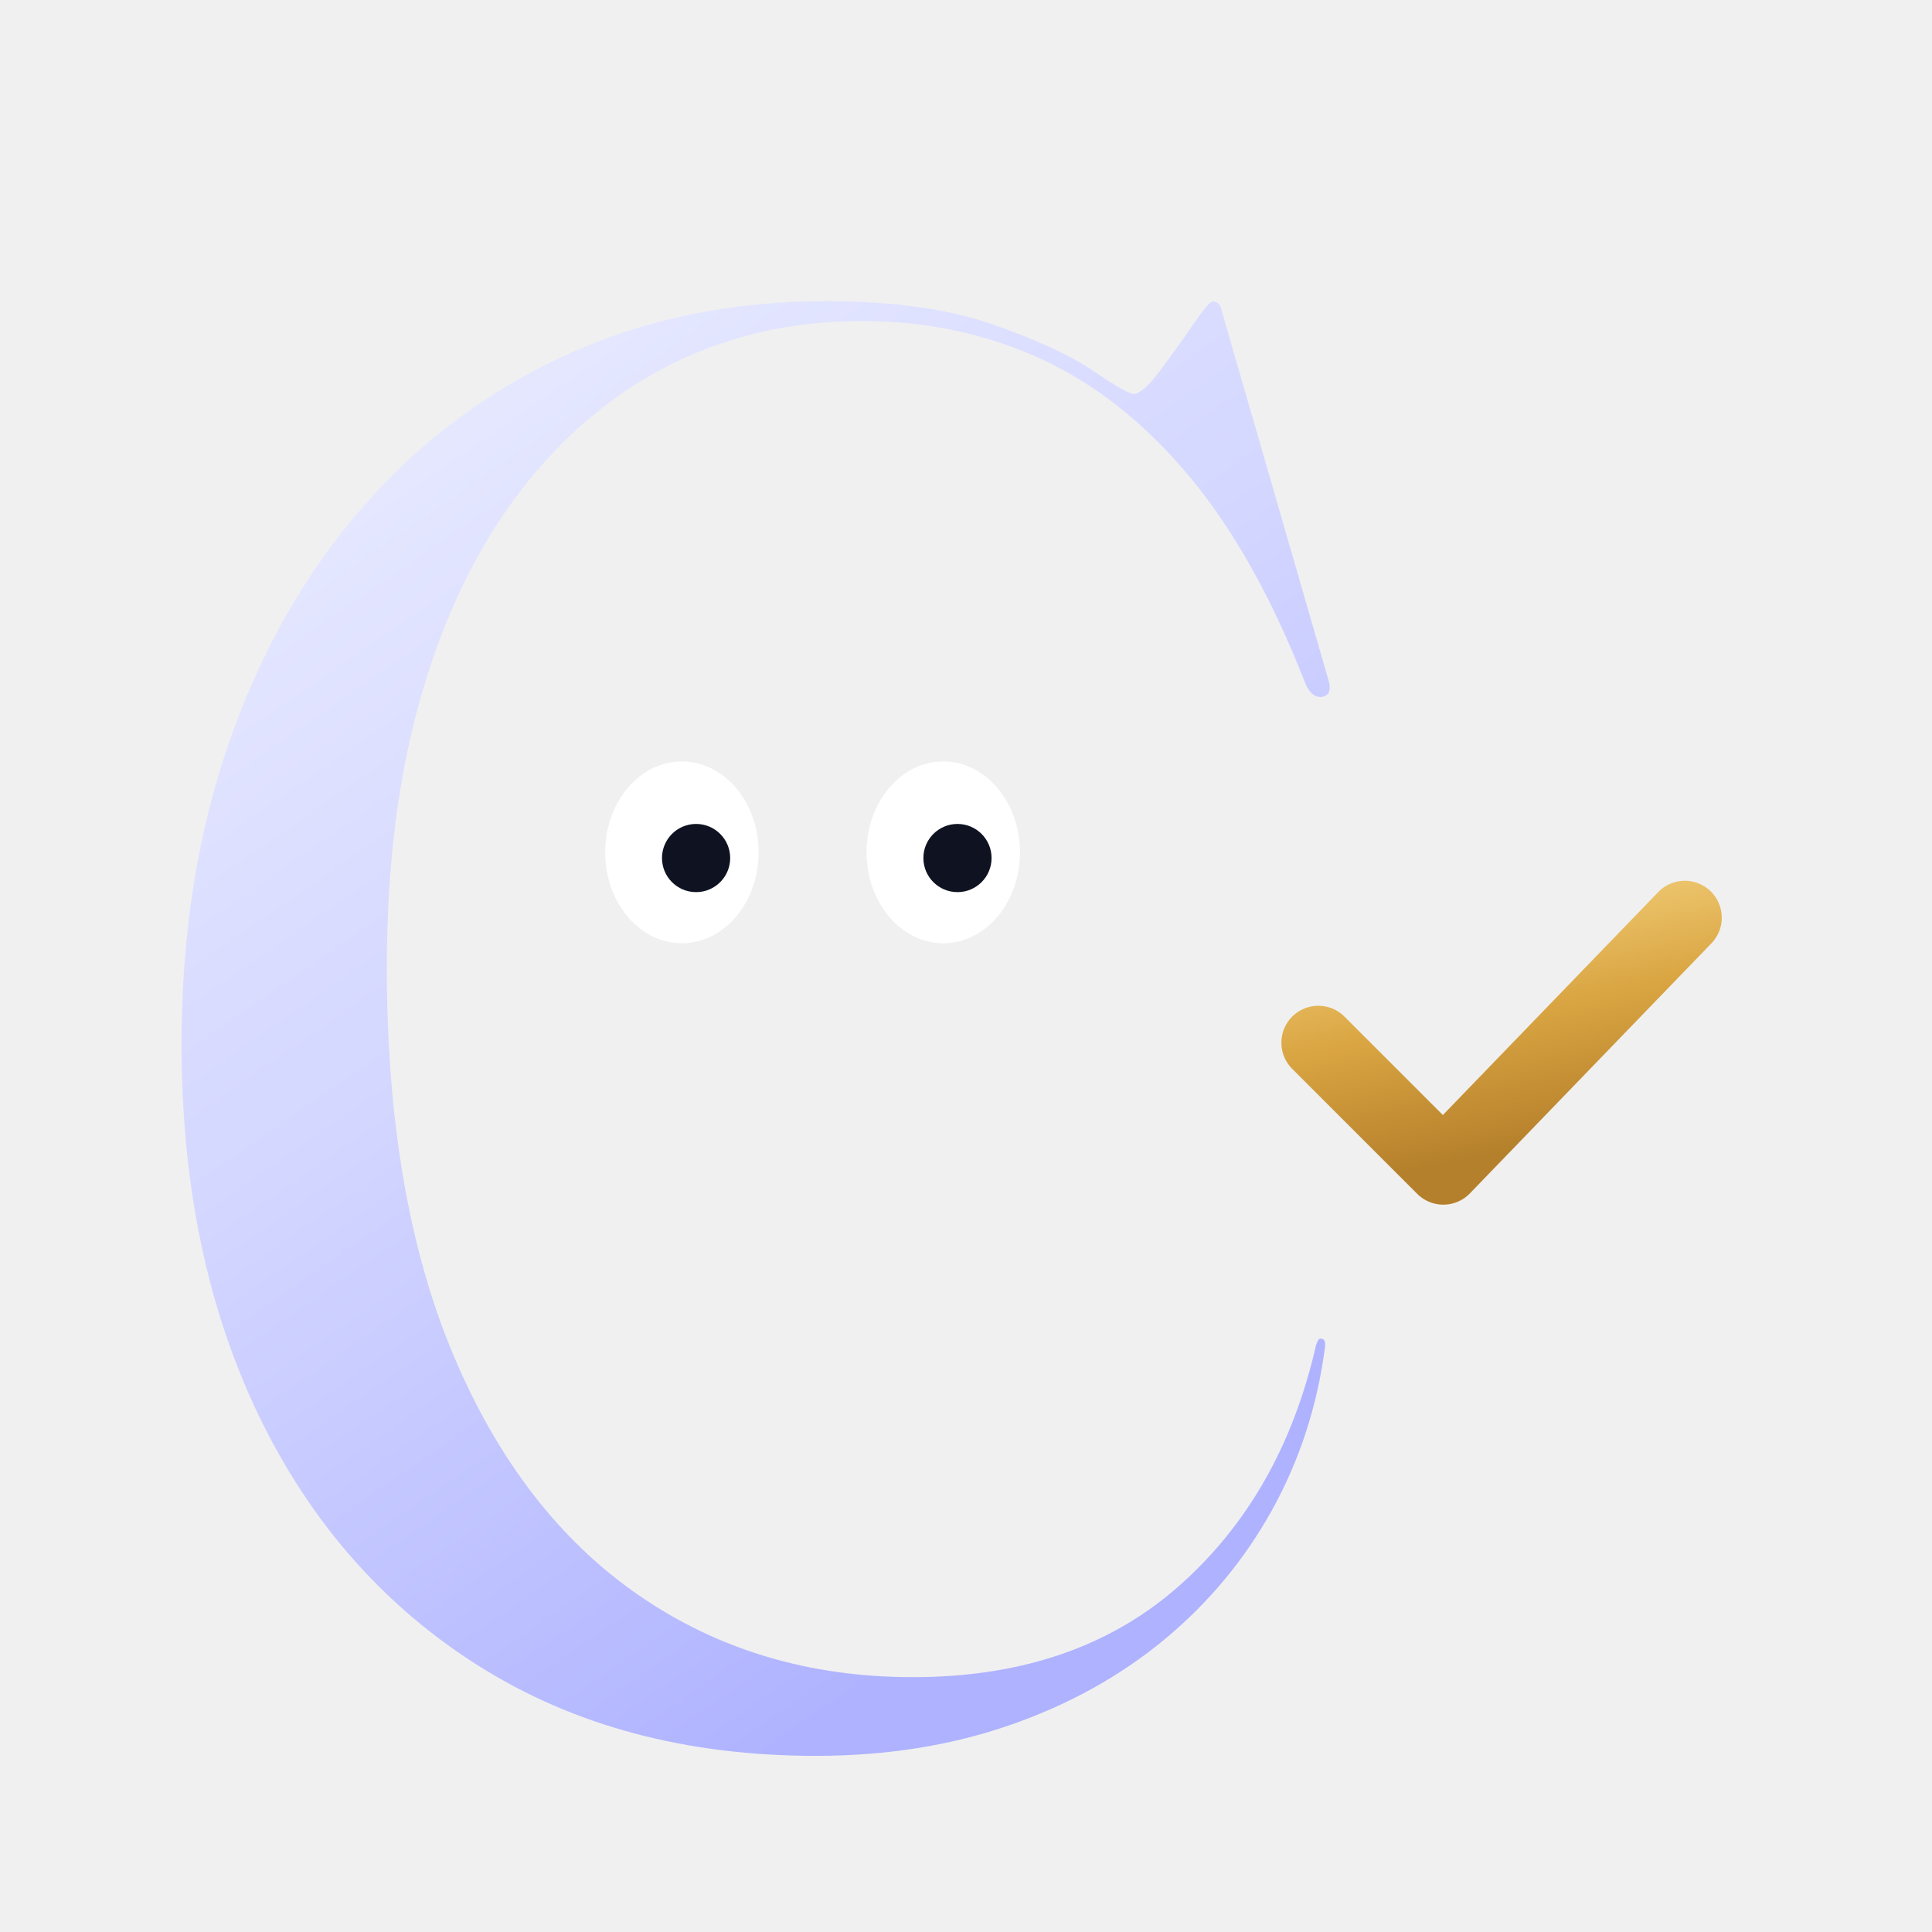
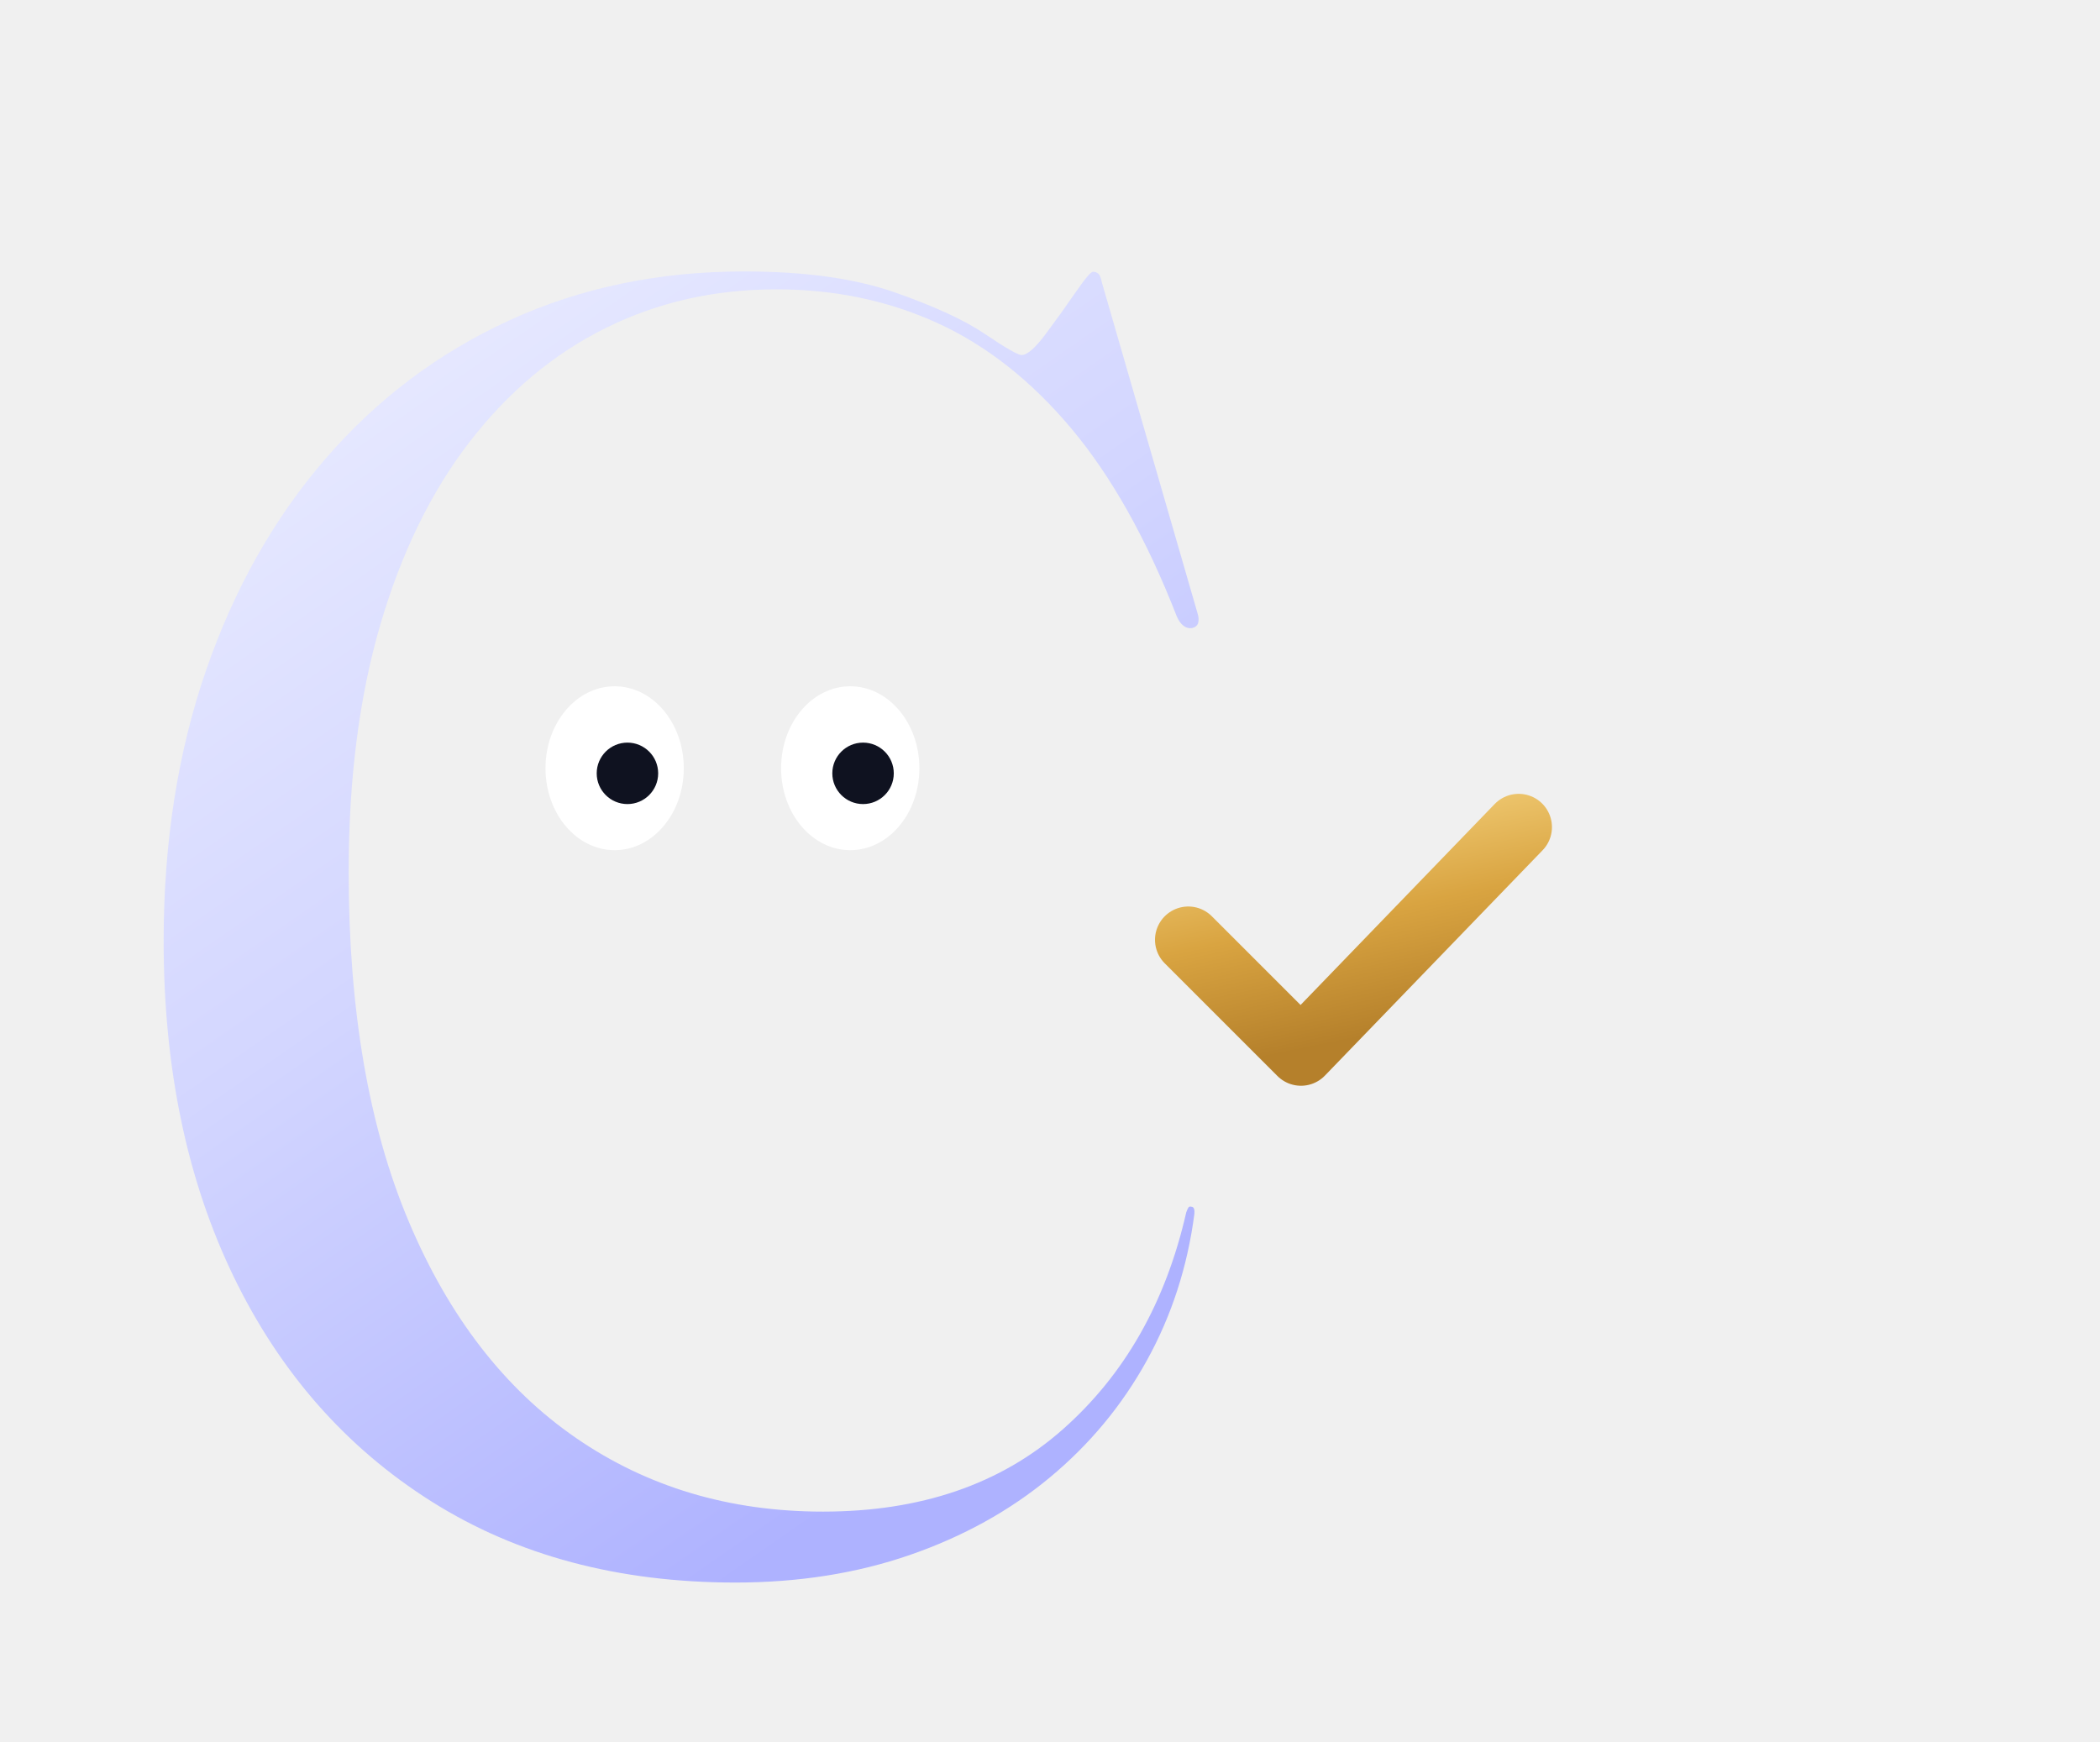
- <svg xmlns="http://www.w3.org/2000/svg" viewBox="200 150 680 680" width="680" height="680">
+ <svg xmlns="http://www.w3.org/2000/svg" viewBox="200 150 820 680" width="820" height="680">
  <defs>
    <linearGradient id="lav" x1="0" y1="0" x2="0.55" y2="1">
      <stop offset="0" stop-color="#eef0ff" />
      <stop offset="0.5" stop-color="#d3d6ff" />
      <stop offset="1" stop-color="#aeb2ff" />
    </linearGradient>
    <linearGradient id="gold" x1="0" y1="0" x2="0.3" y2="1">
      <stop offset="0" stop-color="#f3cf7a" />
      <stop offset="0.5" stop-color="#d9a441" />
      <stop offset="1" stop-color="#b5802b" />
    </linearGradient>
  </defs>
  <g id="body" transform="translate(263.9 256.0) scale(0.35165)">
    <path d="M1144.527 1046.674Q1133.048 1134.675 1091.707 1209.496Q1050.367 1284.317 983.786 1339.518Q917.206 1394.719 828.645 1425.359Q740.084 1456.0 634.803 1456.0Q440.242 1456.0 297.601 1366.08Q154.961 1276.16 77.48 1115.74Q0.0 955.321 0.0 743.6Q0.0 579.52 46.98 443.3Q93.961 307.08 179.921 207.72Q265.882 108.36 384.182 54.18Q502.483 0.0 644.484 0.0Q745.283 0.0 811.483 23.12Q877.683 46.239 912.123 69.539Q946.563 92.839 952.724 92.839Q961.964 92.839 979.245 69.719Q996.526 46.599 1012.447 23.48Q1028.368 0.36 1031.888 0.36Q1035.609 0.36 1038.009 2.62Q1040.409 4.88 1041.769 12.041L1147.967 379.366Q1149.967 385.526 1148.787 390.066Q1147.607 394.606 1142.167 395.966Q1137.087 396.966 1132.587 393.606Q1128.087 390.246 1125.007 383.086Q1074.606 253.804 1007.626 174.103Q940.646 94.402 858.826 57.142Q777.007 19.882 680.489 19.882Q577.211 19.882 490.613 62.961Q404.015 106.041 339.876 189.1Q275.737 272.159 240.598 392.278Q205.459 512.397 205.459 666.836Q205.459 896.916 272.218 1055.196Q338.977 1213.475 457.755 1295.354Q576.533 1377.233 732.091 1377.233Q894.928 1377.233 998.147 1286.134Q1101.367 1195.035 1135.487 1044.954Q1136.847 1041.153 1137.887 1039.573Q1138.927 1037.993 1141.007 1038.633Q1143.447 1038.633 1144.167 1041.073Q1144.887 1043.513 1144.527 1046.674Z" fill="url(#lav)" />
  </g>
  <ellipse id="eye-l" cx="440" cy="450" rx="27" ry="32" fill="#ffffff" />
  <circle id="pupil-l" cx="445" cy="452" r="12" fill="#0f1220" />
  <ellipse id="eye-r" cx="532" cy="450" rx="27" ry="32" fill="#ffffff" />
  <circle id="pupil-r" cx="537" cy="452" r="12" fill="#0f1220" />
  <path id="hand" d="M664.0 517.0 L708.0 561.0 L793.0 473.0" fill="none" stroke="url(#gold)" stroke-width="26" stroke-linecap="round" stroke-linejoin="round" />
</svg>
